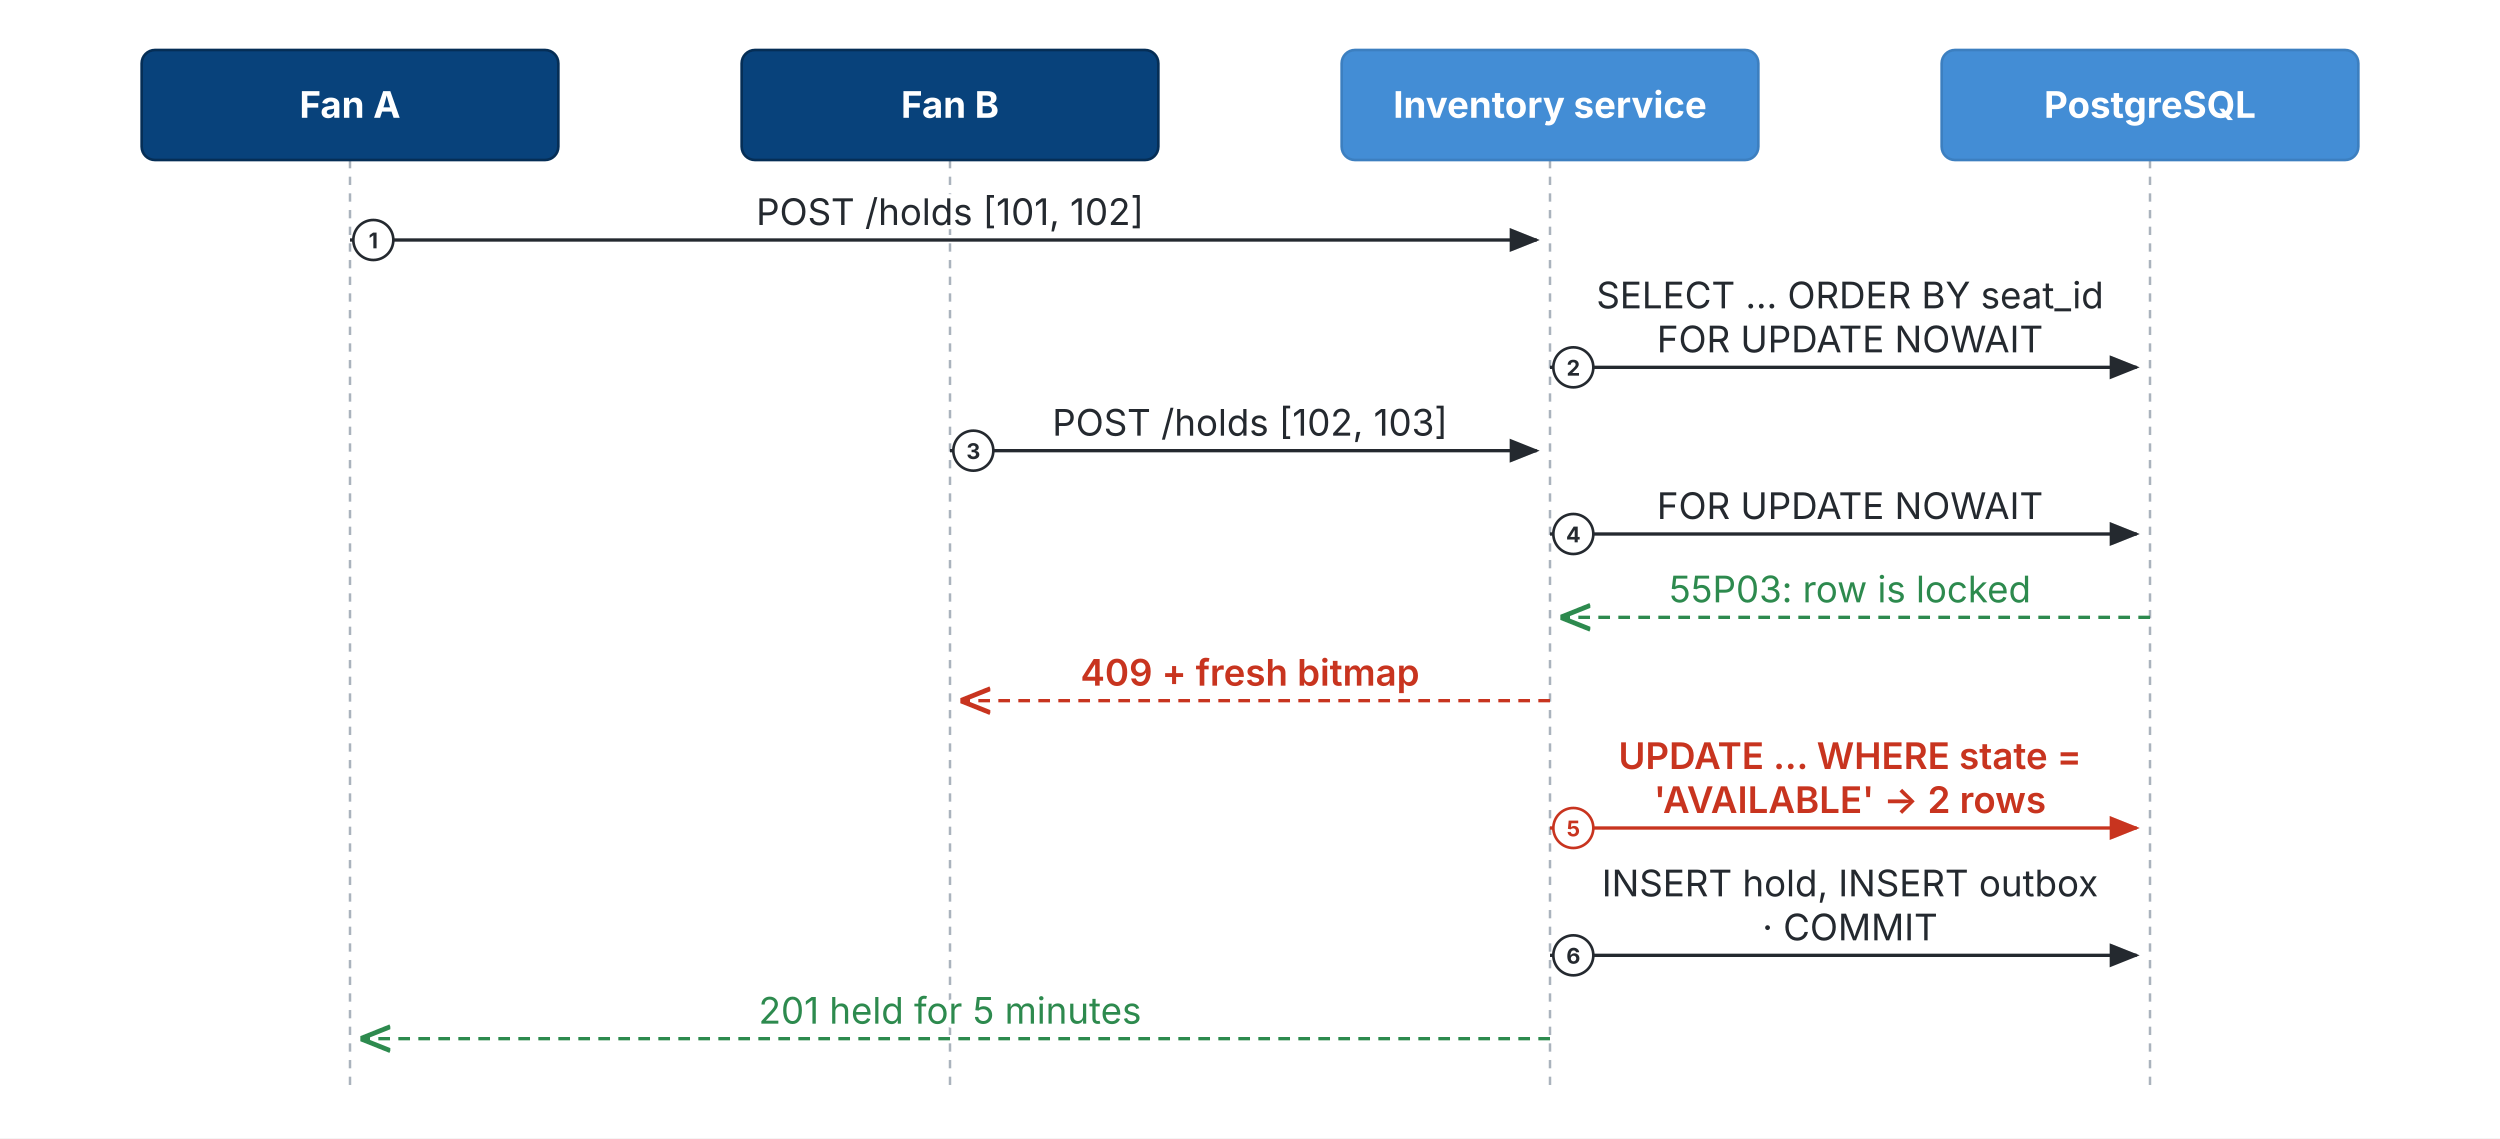
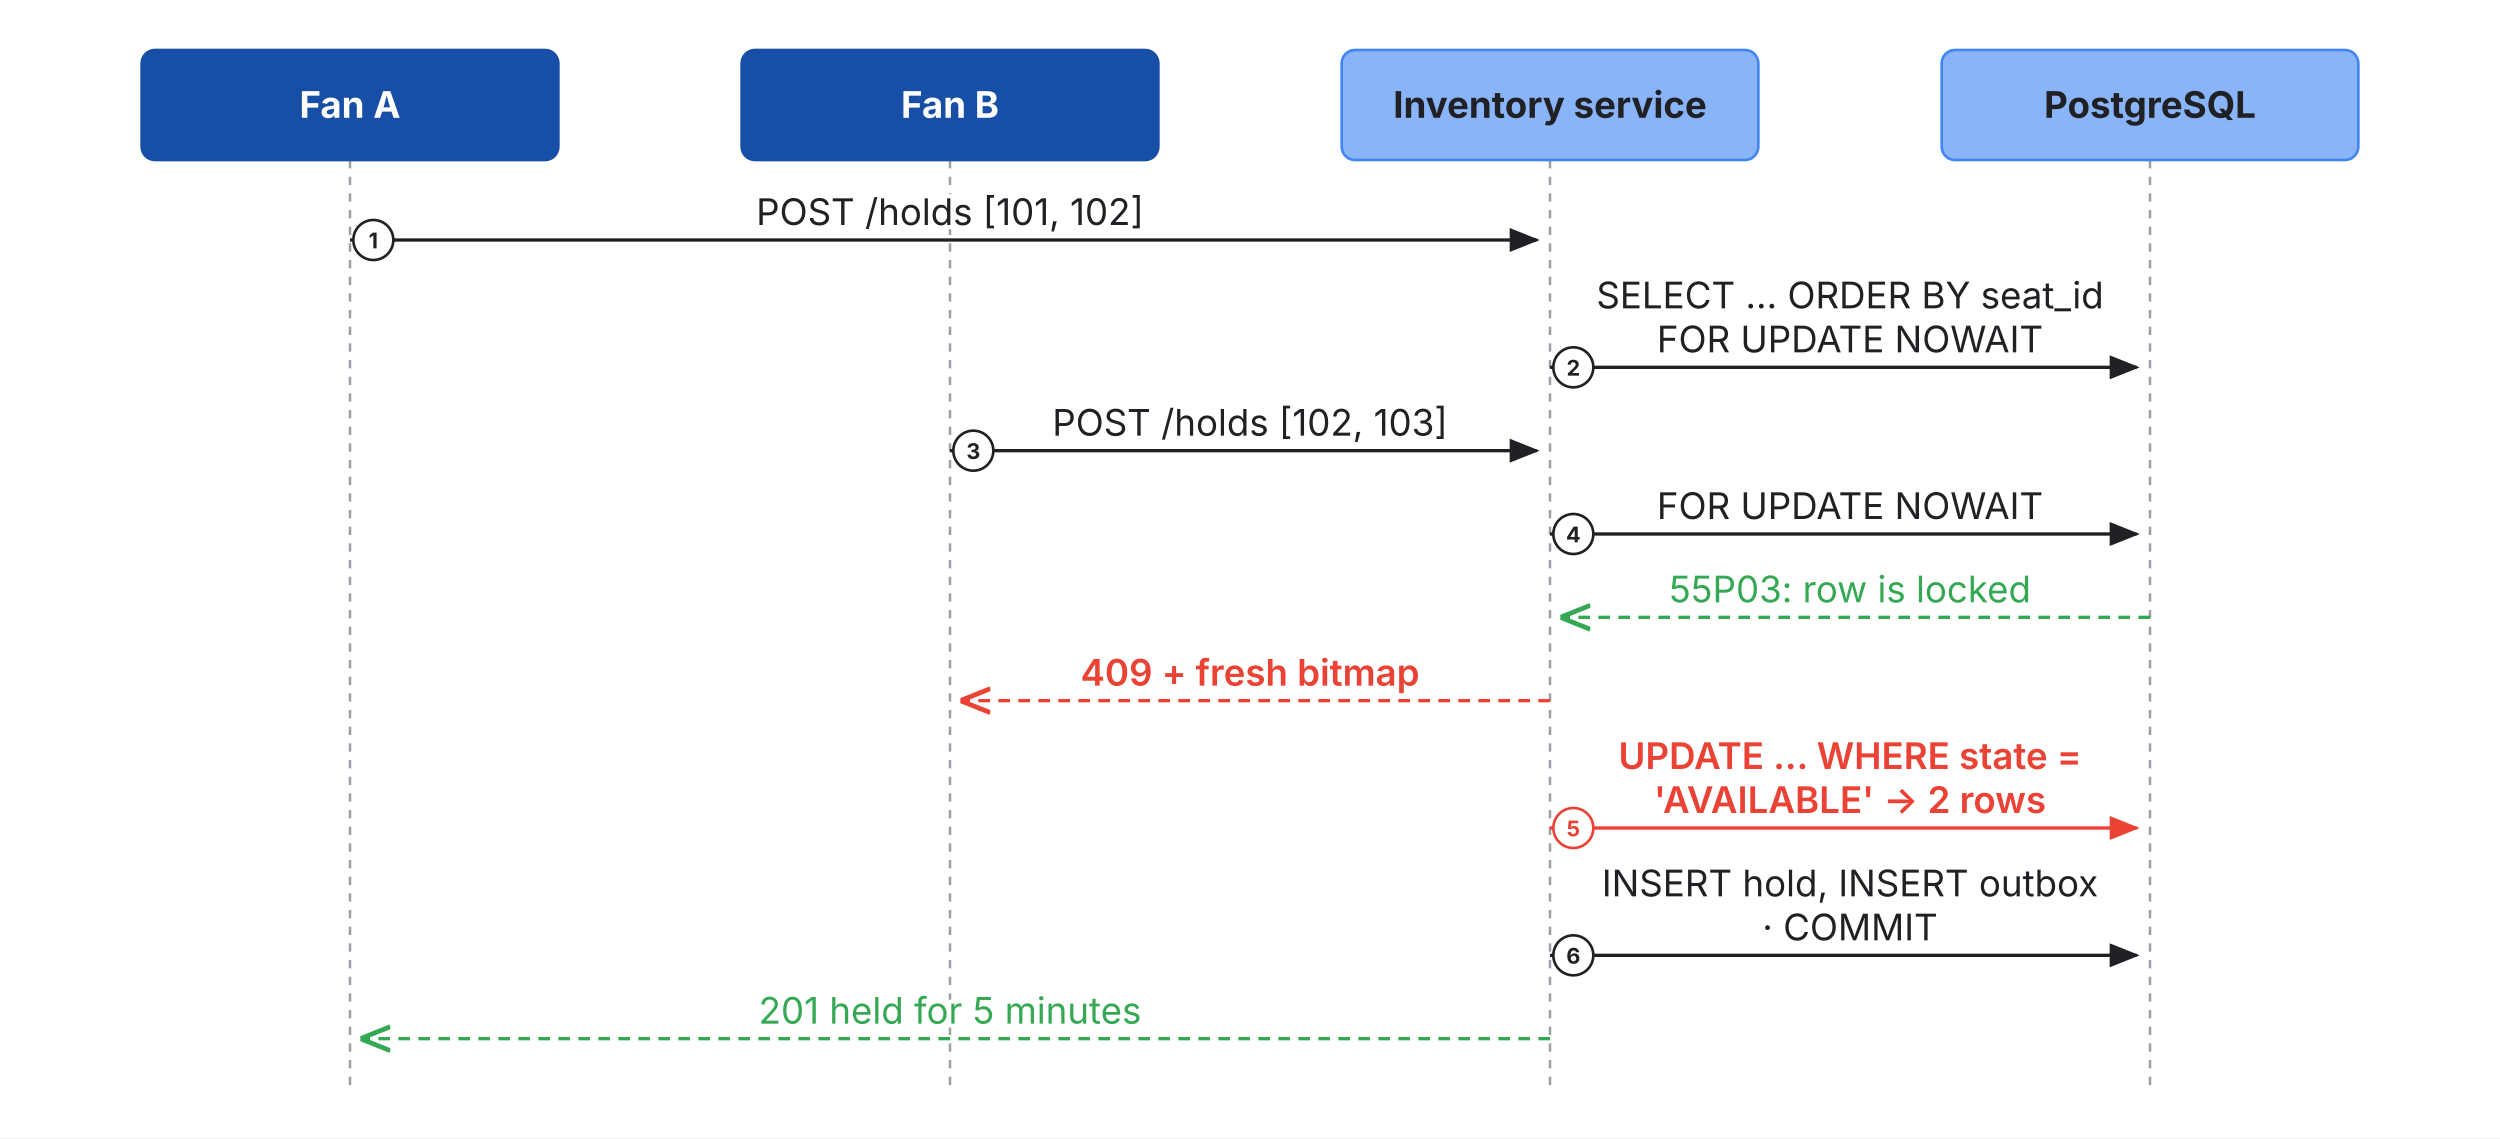
<svg xmlns="http://www.w3.org/2000/svg" class="seq" viewBox="0 0 1500 683" width="1500" height="683">
  <defs>
-     <marker id="sq-f-c8341f" viewBox="0 0 10 10" refX="9" refY="5" markerWidth="9" markerHeight="9" orient="auto">
-       <path d="M0,1 L10,5 L0,9 z" fill="#c8341f" />
+     <marker id="sq-f-34a853" viewBox="0 0 10 10" refX="9" refY="5" markerWidth="9" markerHeight="9" orient="auto">
+       <path d="M0,1 L10,5 L0,9 z" fill="#34a853" />
    </marker>
-     <marker id="sq-o-c8341f" viewBox="0 0 10 10" refX="9" refY="5" markerWidth="9" markerHeight="9" orient="auto">
-       <path d="M0,1 L10,5 L0,9" fill="none" stroke="#c8341f" stroke-width="1.6" />
+     <marker id="sq-o-34a853" viewBox="0 0 10 10" refX="9" refY="5" markerWidth="9" markerHeight="9" orient="auto">
+       <path d="M0,1 L10,5 L0,9" fill="none" stroke="#34a853" stroke-width="1.6" />
    </marker>
-     <marker id="sq-f-2d8a4e" viewBox="0 0 10 10" refX="9" refY="5" markerWidth="9" markerHeight="9" orient="auto">
-       <path d="M0,1 L10,5 L0,9 z" fill="#2d8a4e" />
+     <marker id="sq-f-202124" viewBox="0 0 10 10" refX="9" refY="5" markerWidth="9" markerHeight="9" orient="auto">
+       <path d="M0,1 L10,5 L0,9 z" fill="#202124" />
    </marker>
-     <marker id="sq-o-2d8a4e" viewBox="0 0 10 10" refX="9" refY="5" markerWidth="9" markerHeight="9" orient="auto">
-       <path d="M0,1 L10,5 L0,9" fill="none" stroke="#2d8a4e" stroke-width="1.6" />
+     <marker id="sq-o-202124" viewBox="0 0 10 10" refX="9" refY="5" markerWidth="9" markerHeight="9" orient="auto">
+       <path d="M0,1 L10,5 L0,9" fill="none" stroke="#202124" stroke-width="1.6" />
    </marker>
-     <marker id="sq-f-24292f" viewBox="0 0 10 10" refX="9" refY="5" markerWidth="9" markerHeight="9" orient="auto">
-       <path d="M0,1 L10,5 L0,9 z" fill="#24292f" />
+     <marker id="sq-f-ea4335" viewBox="0 0 10 10" refX="9" refY="5" markerWidth="9" markerHeight="9" orient="auto">
+       <path d="M0,1 L10,5 L0,9 z" fill="#ea4335" />
    </marker>
-     <marker id="sq-o-24292f" viewBox="0 0 10 10" refX="9" refY="5" markerWidth="9" markerHeight="9" orient="auto">
-       <path d="M0,1 L10,5 L0,9" fill="none" stroke="#24292f" stroke-width="1.6" />
+     <marker id="sq-o-ea4335" viewBox="0 0 10 10" refX="9" refY="5" markerWidth="9" markerHeight="9" orient="auto">
+       <path d="M0,1 L10,5 L0,9" fill="none" stroke="#ea4335" stroke-width="1.6" />
    </marker>
  </defs>
  <rect width="1500" height="683" fill="#ffffff" />
-   <line x1="210.0" y1="96" x2="210.0" y2="653.2" stroke="#aab3bd" stroke-width="1.5" stroke-dasharray="5 5" />
-   <rect x="85.0" y="30" width="250" height="66" rx="8" fill="#08427b" stroke="#052e56" stroke-width="1.6" />
-   <text x="210.0" y="70.7" text-anchor="middle" font-family="Inter, Helvetica, Arial, sans-serif" font-size="22" font-weight="700" fill="#ffffff">Fan A</text>
-   <line x1="570.0" y1="96" x2="570.0" y2="653.2" stroke="#aab3bd" stroke-width="1.5" stroke-dasharray="5 5" />
-   <rect x="445.0" y="30" width="250" height="66" rx="8" fill="#08427b" stroke="#052e56" stroke-width="1.6" />
-   <text x="570.0" y="70.7" text-anchor="middle" font-family="Inter, Helvetica, Arial, sans-serif" font-size="22" font-weight="700" fill="#ffffff">Fan B</text>
-   <line x1="930.0" y1="96" x2="930.0" y2="653.2" stroke="#aab3bd" stroke-width="1.5" stroke-dasharray="5 5" />
-   <rect x="805.0" y="30" width="250" height="66" rx="8" fill="#438dd5" stroke="#3c7fc0" stroke-width="1.6" />
-   <text x="930.0" y="70.7" text-anchor="middle" font-family="Inter, Helvetica, Arial, sans-serif" font-size="22" font-weight="700" fill="#ffffff">Inventory service</text>
-   <line x1="1290.0" y1="96" x2="1290.0" y2="653.2" stroke="#aab3bd" stroke-width="1.5" stroke-dasharray="5 5" />
-   <rect x="1165.0" y="30" width="250" height="66" rx="8" fill="#438dd5" stroke="#3c7fc0" stroke-width="1.6" />
-   <text x="1290.0" y="70.7" text-anchor="middle" font-family="Inter, Helvetica, Arial, sans-serif" font-size="22" font-weight="700" fill="#ffffff">PostgreSQL</text>
-   <line x1="210.0" y1="144.0" x2="922.0" y2="144.0" stroke="#24292f" stroke-width="2" marker-end="url(#sq-f-24292f)" />
-   <circle cx="224.0" cy="144.0" r="12" fill="#ffffff" stroke="#24292f" stroke-width="1.6" />
-   <text x="224.0" y="149.0" text-anchor="middle" font-family="Inter, Helvetica, Arial, sans-serif" font-size="13" font-weight="700" fill="#24292f">1</text>
-   <text x="570.0" y="135.0" text-anchor="middle" font-family="Inter, Helvetica, Arial, sans-serif" font-size="22" fill="#24292f" font-weight="400" paint-order="stroke" stroke="#ffffff" stroke-width="5" stroke-linejoin="round">POST /holds [101, 102]</text>
-   <line x1="930.0" y1="220.4" x2="1282.0" y2="220.4" stroke="#24292f" stroke-width="2" marker-end="url(#sq-f-24292f)" />
-   <circle cx="944.0" cy="220.4" r="12" fill="#ffffff" stroke="#24292f" stroke-width="1.6" />
-   <text x="944.0" y="225.4" text-anchor="middle" font-family="Inter, Helvetica, Arial, sans-serif" font-size="13" font-weight="700" fill="#24292f">2</text>
-   <text x="1110.0" y="185.0" text-anchor="middle" font-family="Inter, Helvetica, Arial, sans-serif" font-size="22" fill="#24292f" font-weight="400" paint-order="stroke" stroke="#ffffff" stroke-width="5" stroke-linejoin="round">SELECT … ORDER BY seat_id</text>
-   <text x="1110.0" y="211.4" text-anchor="middle" font-family="Inter, Helvetica, Arial, sans-serif" font-size="22" fill="#24292f" font-weight="400" paint-order="stroke" stroke="#ffffff" stroke-width="5" stroke-linejoin="round">FOR UPDATE NOWAIT</text>
-   <line x1="570.0" y1="270.4" x2="922.0" y2="270.4" stroke="#24292f" stroke-width="2" marker-end="url(#sq-f-24292f)" />
-   <circle cx="584.0" cy="270.4" r="12" fill="#ffffff" stroke="#24292f" stroke-width="1.6" />
-   <text x="584.0" y="275.4" text-anchor="middle" font-family="Inter, Helvetica, Arial, sans-serif" font-size="13" font-weight="700" fill="#24292f">3</text>
-   <text x="750.0" y="261.4" text-anchor="middle" font-family="Inter, Helvetica, Arial, sans-serif" font-size="22" fill="#24292f" font-weight="400" paint-order="stroke" stroke="#ffffff" stroke-width="5" stroke-linejoin="round">POST /holds [102, 103]</text>
-   <line x1="930.0" y1="320.4" x2="1282.0" y2="320.4" stroke="#24292f" stroke-width="2" marker-end="url(#sq-f-24292f)" />
-   <circle cx="944.0" cy="320.4" r="12" fill="#ffffff" stroke="#24292f" stroke-width="1.6" />
-   <text x="944.0" y="325.4" text-anchor="middle" font-family="Inter, Helvetica, Arial, sans-serif" font-size="13" font-weight="700" fill="#24292f">4</text>
-   <text x="1110.0" y="311.4" text-anchor="middle" font-family="Inter, Helvetica, Arial, sans-serif" font-size="22" fill="#24292f" font-weight="400" paint-order="stroke" stroke="#ffffff" stroke-width="5" stroke-linejoin="round">FOR UPDATE NOWAIT</text>
-   <line x1="1290.0" y1="370.4" x2="938.0" y2="370.4" stroke="#2d8a4e" stroke-width="2" stroke-dasharray="7 5" marker-end="url(#sq-o-2d8a4e)" />
-   <text x="1110.0" y="361.4" text-anchor="middle" font-family="Inter, Helvetica, Arial, sans-serif" font-size="22" fill="#2d8a4e" font-weight="400" paint-order="stroke" stroke="#ffffff" stroke-width="5" stroke-linejoin="round">55P03: row is locked</text>
-   <line x1="930.0" y1="420.4" x2="578.0" y2="420.4" stroke="#c8341f" stroke-width="2" stroke-dasharray="7 5" marker-end="url(#sq-o-c8341f)" />
-   <text x="750.0" y="411.4" text-anchor="middle" font-family="Inter, Helvetica, Arial, sans-serif" font-size="22" fill="#c8341f" font-weight="600" paint-order="stroke" stroke="#ffffff" stroke-width="5" stroke-linejoin="round">409 + fresh bitmap</text>
-   <line x1="930.0" y1="496.8" x2="1282.0" y2="496.8" stroke="#c8341f" stroke-width="2" marker-end="url(#sq-f-c8341f)" />
-   <circle cx="944.0" cy="496.8" r="12" fill="#ffffff" stroke="#c8341f" stroke-width="1.6" />
-   <text x="944.0" y="501.8" text-anchor="middle" font-family="Inter, Helvetica, Arial, sans-serif" font-size="13" font-weight="700" fill="#c8341f">5</text>
-   <text x="1110.0" y="461.4" text-anchor="middle" font-family="Inter, Helvetica, Arial, sans-serif" font-size="22" fill="#c8341f" font-weight="600" paint-order="stroke" stroke="#ffffff" stroke-width="5" stroke-linejoin="round">UPDATE … WHERE state =</text>
-   <text x="1110.0" y="487.8" text-anchor="middle" font-family="Inter, Helvetica, Arial, sans-serif" font-size="22" fill="#c8341f" font-weight="600" paint-order="stroke" stroke="#ffffff" stroke-width="5" stroke-linejoin="round">'AVAILABLE' → 2 rows</text>
-   <line x1="930.0" y1="573.2" x2="1282.0" y2="573.2" stroke="#24292f" stroke-width="2" marker-end="url(#sq-f-24292f)" />
-   <circle cx="944.0" cy="573.2" r="12" fill="#ffffff" stroke="#24292f" stroke-width="1.6" />
-   <text x="944.0" y="578.2" text-anchor="middle" font-family="Inter, Helvetica, Arial, sans-serif" font-size="13" font-weight="700" fill="#24292f">6</text>
-   <text x="1110.0" y="537.8" text-anchor="middle" font-family="Inter, Helvetica, Arial, sans-serif" font-size="22" fill="#24292f" font-weight="400" paint-order="stroke" stroke="#ffffff" stroke-width="5" stroke-linejoin="round">INSERT hold, INSERT outbox</text>
-   <text x="1110.0" y="564.2" text-anchor="middle" font-family="Inter, Helvetica, Arial, sans-serif" font-size="22" fill="#24292f" font-weight="400" paint-order="stroke" stroke="#ffffff" stroke-width="5" stroke-linejoin="round">· COMMIT</text>
-   <line x1="930.0" y1="623.2" x2="218.0" y2="623.2" stroke="#2d8a4e" stroke-width="2" stroke-dasharray="7 5" marker-end="url(#sq-o-2d8a4e)" />
-   <text x="570.0" y="614.2" text-anchor="middle" font-family="Inter, Helvetica, Arial, sans-serif" font-size="22" fill="#2d8a4e" font-weight="400" paint-order="stroke" stroke="#ffffff" stroke-width="5" stroke-linejoin="round">201 held for 5 minutes</text>
+   <g data-k="p:a">
+     <line x1="210.0" y1="96" x2="210.0" y2="653.2" stroke="#9aa0a6" stroke-width="1.5" stroke-dasharray="5 5" />
+     <rect x="85.0" y="30" width="250" height="66" rx="8" fill="#174ea6" stroke="#174ea6" stroke-width="1.6" />
+     <text x="210.0" y="70.7" text-anchor="middle" font-family="Inter, Roboto, sans-serif" font-size="22" font-weight="700" fill="#ffffff">Fan A</text>
+   </g>
+   <g data-k="p:b">
+     <line x1="570.0" y1="96" x2="570.0" y2="653.2" stroke="#9aa0a6" stroke-width="1.5" stroke-dasharray="5 5" />
+     <rect x="445.0" y="30" width="250" height="66" rx="8" fill="#174ea6" stroke="#174ea6" stroke-width="1.6" />
+     <text x="570.0" y="70.7" text-anchor="middle" font-family="Inter, Roboto, sans-serif" font-size="22" font-weight="700" fill="#ffffff">Fan B</text>
+   </g>
+   <g data-k="p:inv">
+     <line x1="930.0" y1="96" x2="930.0" y2="653.2" stroke="#9aa0a6" stroke-width="1.5" stroke-dasharray="5 5" />
+     <rect x="805.0" y="30" width="250" height="66" rx="8" fill="#8ab4f8" stroke="#4285f4" stroke-width="1.6" />
+     <text x="930.0" y="70.7" text-anchor="middle" font-family="Inter, Roboto, sans-serif" font-size="22" font-weight="700" fill="#202124">Inventory service</text>
+   </g>
+   <g data-k="p:db">
+     <line x1="1290.0" y1="96" x2="1290.0" y2="653.2" stroke="#9aa0a6" stroke-width="1.5" stroke-dasharray="5 5" />
+     <rect x="1165.0" y="30" width="250" height="66" rx="8" fill="#8ab4f8" stroke="#4285f4" stroke-width="1.6" />
+     <text x="1290.0" y="70.7" text-anchor="middle" font-family="Inter, Roboto, sans-serif" font-size="22" font-weight="700" fill="#202124">PostgreSQL</text>
+   </g>
+   <g data-k="s:0">
+     <line x1="210.0" y1="144.0" x2="922.0" y2="144.0" stroke="#202124" stroke-width="2" marker-end="url(#sq-f-202124)" />
+     <circle cx="224.0" cy="144.0" r="12" fill="#ffffff" stroke="#202124" stroke-width="1.6" />
+     <text x="224.0" y="149.0" text-anchor="middle" font-family="Inter, Roboto, sans-serif" font-size="13" font-weight="700" fill="#202124">1</text>
+     <text x="570.0" y="135.0" text-anchor="middle" font-family="Inter, Roboto, sans-serif" font-size="22" fill="#202124" font-weight="400" paint-order="stroke" stroke="#ffffff" stroke-width="5" stroke-linejoin="round">POST /holds [101, 102]</text>
+   </g>
+   <g data-k="s:1">
+     <line x1="930.0" y1="220.4" x2="1282.0" y2="220.4" stroke="#202124" stroke-width="2" marker-end="url(#sq-f-202124)" />
+     <circle cx="944.0" cy="220.4" r="12" fill="#ffffff" stroke="#202124" stroke-width="1.6" />
+     <text x="944.0" y="225.4" text-anchor="middle" font-family="Inter, Roboto, sans-serif" font-size="13" font-weight="700" fill="#202124">2</text>
+     <text x="1110.0" y="185.0" text-anchor="middle" font-family="Inter, Roboto, sans-serif" font-size="22" fill="#202124" font-weight="400" paint-order="stroke" stroke="#ffffff" stroke-width="5" stroke-linejoin="round">SELECT … ORDER BY seat_id</text>
+     <text x="1110.0" y="211.4" text-anchor="middle" font-family="Inter, Roboto, sans-serif" font-size="22" fill="#202124" font-weight="400" paint-order="stroke" stroke="#ffffff" stroke-width="5" stroke-linejoin="round">FOR UPDATE NOWAIT</text>
+   </g>
+   <g data-k="s:2">
+     <line x1="570.0" y1="270.4" x2="922.0" y2="270.4" stroke="#202124" stroke-width="2" marker-end="url(#sq-f-202124)" />
+     <circle cx="584.0" cy="270.4" r="12" fill="#ffffff" stroke="#202124" stroke-width="1.6" />
+     <text x="584.0" y="275.4" text-anchor="middle" font-family="Inter, Roboto, sans-serif" font-size="13" font-weight="700" fill="#202124">3</text>
+     <text x="750.0" y="261.4" text-anchor="middle" font-family="Inter, Roboto, sans-serif" font-size="22" fill="#202124" font-weight="400" paint-order="stroke" stroke="#ffffff" stroke-width="5" stroke-linejoin="round">POST /holds [102, 103]</text>
+   </g>
+   <g data-k="s:3">
+     <line x1="930.0" y1="320.4" x2="1282.0" y2="320.4" stroke="#202124" stroke-width="2" marker-end="url(#sq-f-202124)" />
+     <circle cx="944.0" cy="320.4" r="12" fill="#ffffff" stroke="#202124" stroke-width="1.6" />
+     <text x="944.0" y="325.4" text-anchor="middle" font-family="Inter, Roboto, sans-serif" font-size="13" font-weight="700" fill="#202124">4</text>
+     <text x="1110.0" y="311.4" text-anchor="middle" font-family="Inter, Roboto, sans-serif" font-size="22" fill="#202124" font-weight="400" paint-order="stroke" stroke="#ffffff" stroke-width="5" stroke-linejoin="round">FOR UPDATE NOWAIT</text>
+   </g>
+   <g data-k="s:4">
+     <line x1="1290.0" y1="370.4" x2="938.0" y2="370.4" stroke="#34a853" stroke-width="2" stroke-dasharray="7 5" marker-end="url(#sq-o-34a853)" />
+     <text x="1110.0" y="361.4" text-anchor="middle" font-family="Inter, Roboto, sans-serif" font-size="22" fill="#34a853" font-weight="400" paint-order="stroke" stroke="#ffffff" stroke-width="5" stroke-linejoin="round">55P03: row is locked</text>
+   </g>
+   <g data-k="s:5">
+     <line x1="930.0" y1="420.4" x2="578.0" y2="420.4" stroke="#ea4335" stroke-width="2" stroke-dasharray="7 5" marker-end="url(#sq-o-ea4335)" />
+     <text x="750.0" y="411.4" text-anchor="middle" font-family="Inter, Roboto, sans-serif" font-size="22" fill="#ea4335" font-weight="600" paint-order="stroke" stroke="#ffffff" stroke-width="5" stroke-linejoin="round">409 + fresh bitmap</text>
+   </g>
+   <g data-k="s:6">
+     <line x1="930.0" y1="496.8" x2="1282.0" y2="496.8" stroke="#ea4335" stroke-width="2" marker-end="url(#sq-f-ea4335)" />
+     <circle cx="944.0" cy="496.8" r="12" fill="#ffffff" stroke="#ea4335" stroke-width="1.6" />
+     <text x="944.0" y="501.8" text-anchor="middle" font-family="Inter, Roboto, sans-serif" font-size="13" font-weight="700" fill="#ea4335">5</text>
+     <text x="1110.0" y="461.4" text-anchor="middle" font-family="Inter, Roboto, sans-serif" font-size="22" fill="#ea4335" font-weight="600" paint-order="stroke" stroke="#ffffff" stroke-width="5" stroke-linejoin="round">UPDATE … WHERE state =</text>
+     <text x="1110.0" y="487.8" text-anchor="middle" font-family="Inter, Roboto, sans-serif" font-size="22" fill="#ea4335" font-weight="600" paint-order="stroke" stroke="#ffffff" stroke-width="5" stroke-linejoin="round">'AVAILABLE' → 2 rows</text>
+   </g>
+   <g data-k="s:7">
+     <line x1="930.0" y1="573.2" x2="1282.0" y2="573.2" stroke="#202124" stroke-width="2" marker-end="url(#sq-f-202124)" />
+     <circle cx="944.0" cy="573.2" r="12" fill="#ffffff" stroke="#202124" stroke-width="1.6" />
+     <text x="944.0" y="578.2" text-anchor="middle" font-family="Inter, Roboto, sans-serif" font-size="13" font-weight="700" fill="#202124">6</text>
+     <text x="1110.0" y="537.8" text-anchor="middle" font-family="Inter, Roboto, sans-serif" font-size="22" fill="#202124" font-weight="400" paint-order="stroke" stroke="#ffffff" stroke-width="5" stroke-linejoin="round">INSERT hold, INSERT outbox</text>
+     <text x="1110.0" y="564.2" text-anchor="middle" font-family="Inter, Roboto, sans-serif" font-size="22" fill="#202124" font-weight="400" paint-order="stroke" stroke="#ffffff" stroke-width="5" stroke-linejoin="round">· COMMIT</text>
+   </g>
+   <g data-k="s:8">
+     <line x1="930.0" y1="623.2" x2="218.0" y2="623.2" stroke="#34a853" stroke-width="2" stroke-dasharray="7 5" marker-end="url(#sq-o-34a853)" />
+     <text x="570.0" y="614.2" text-anchor="middle" font-family="Inter, Roboto, sans-serif" font-size="22" fill="#34a853" font-weight="400" paint-order="stroke" stroke="#ffffff" stroke-width="5" stroke-linejoin="round">201 held for 5 minutes</text>
+   </g>
</svg>
